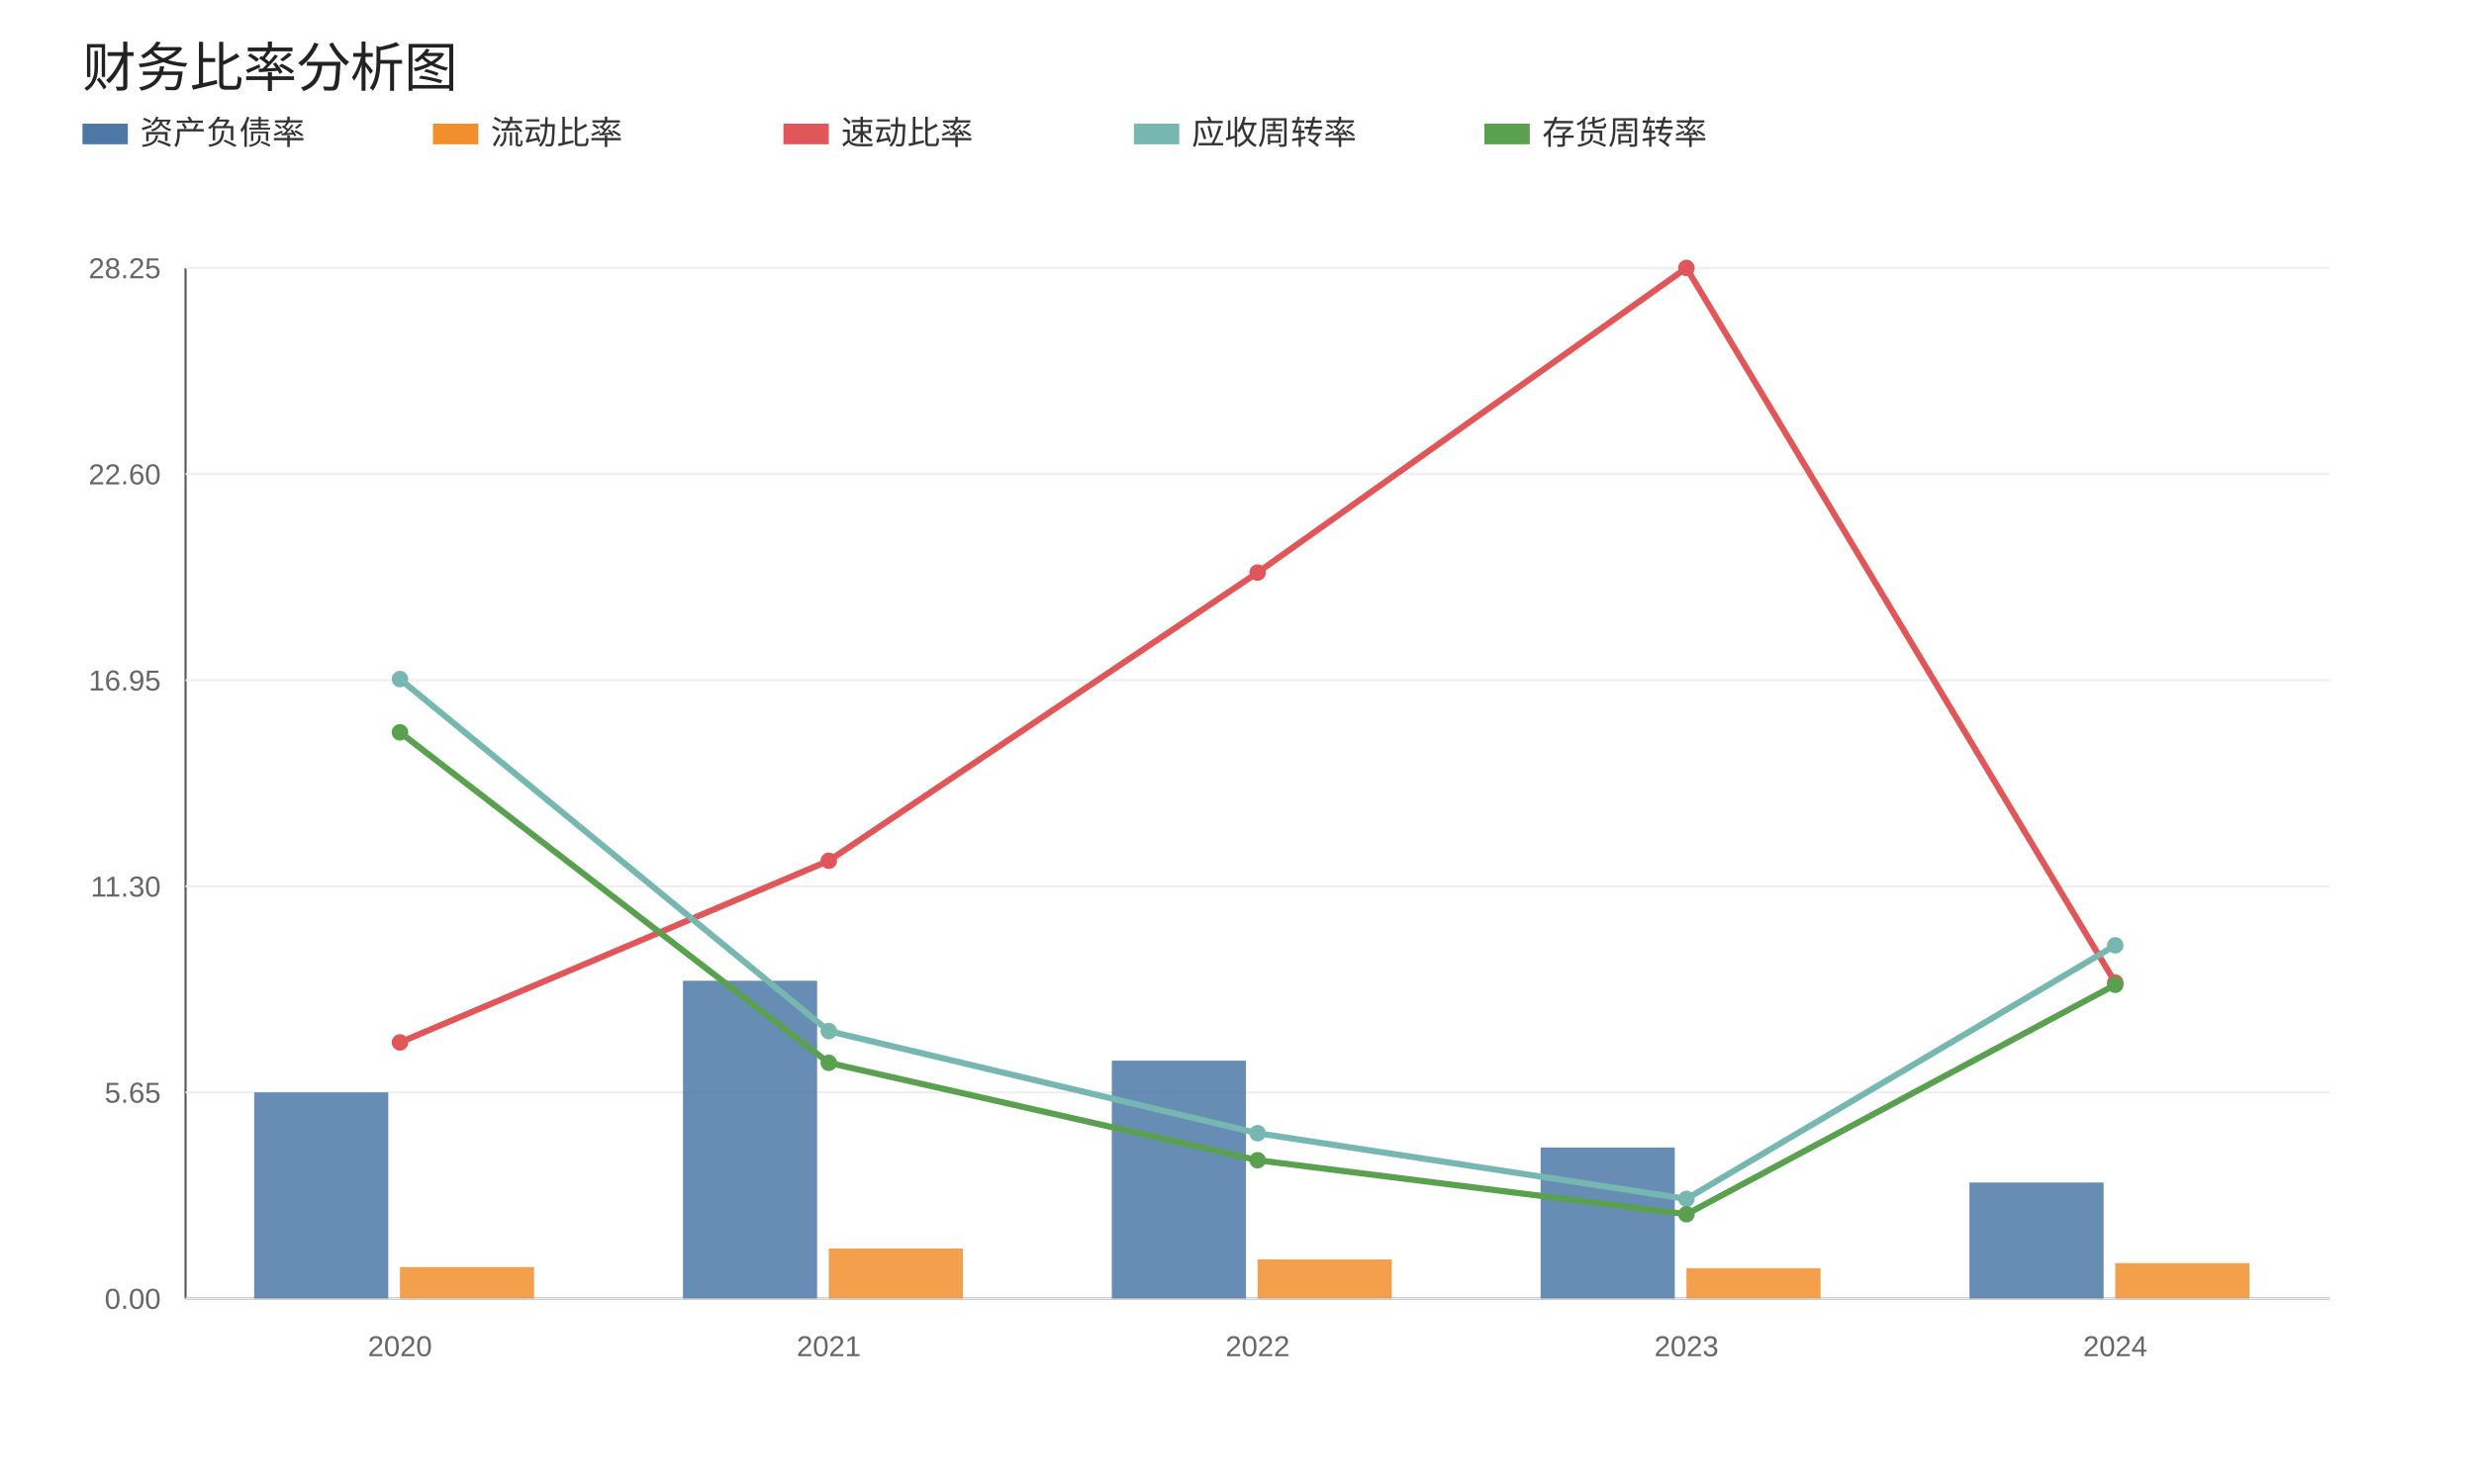
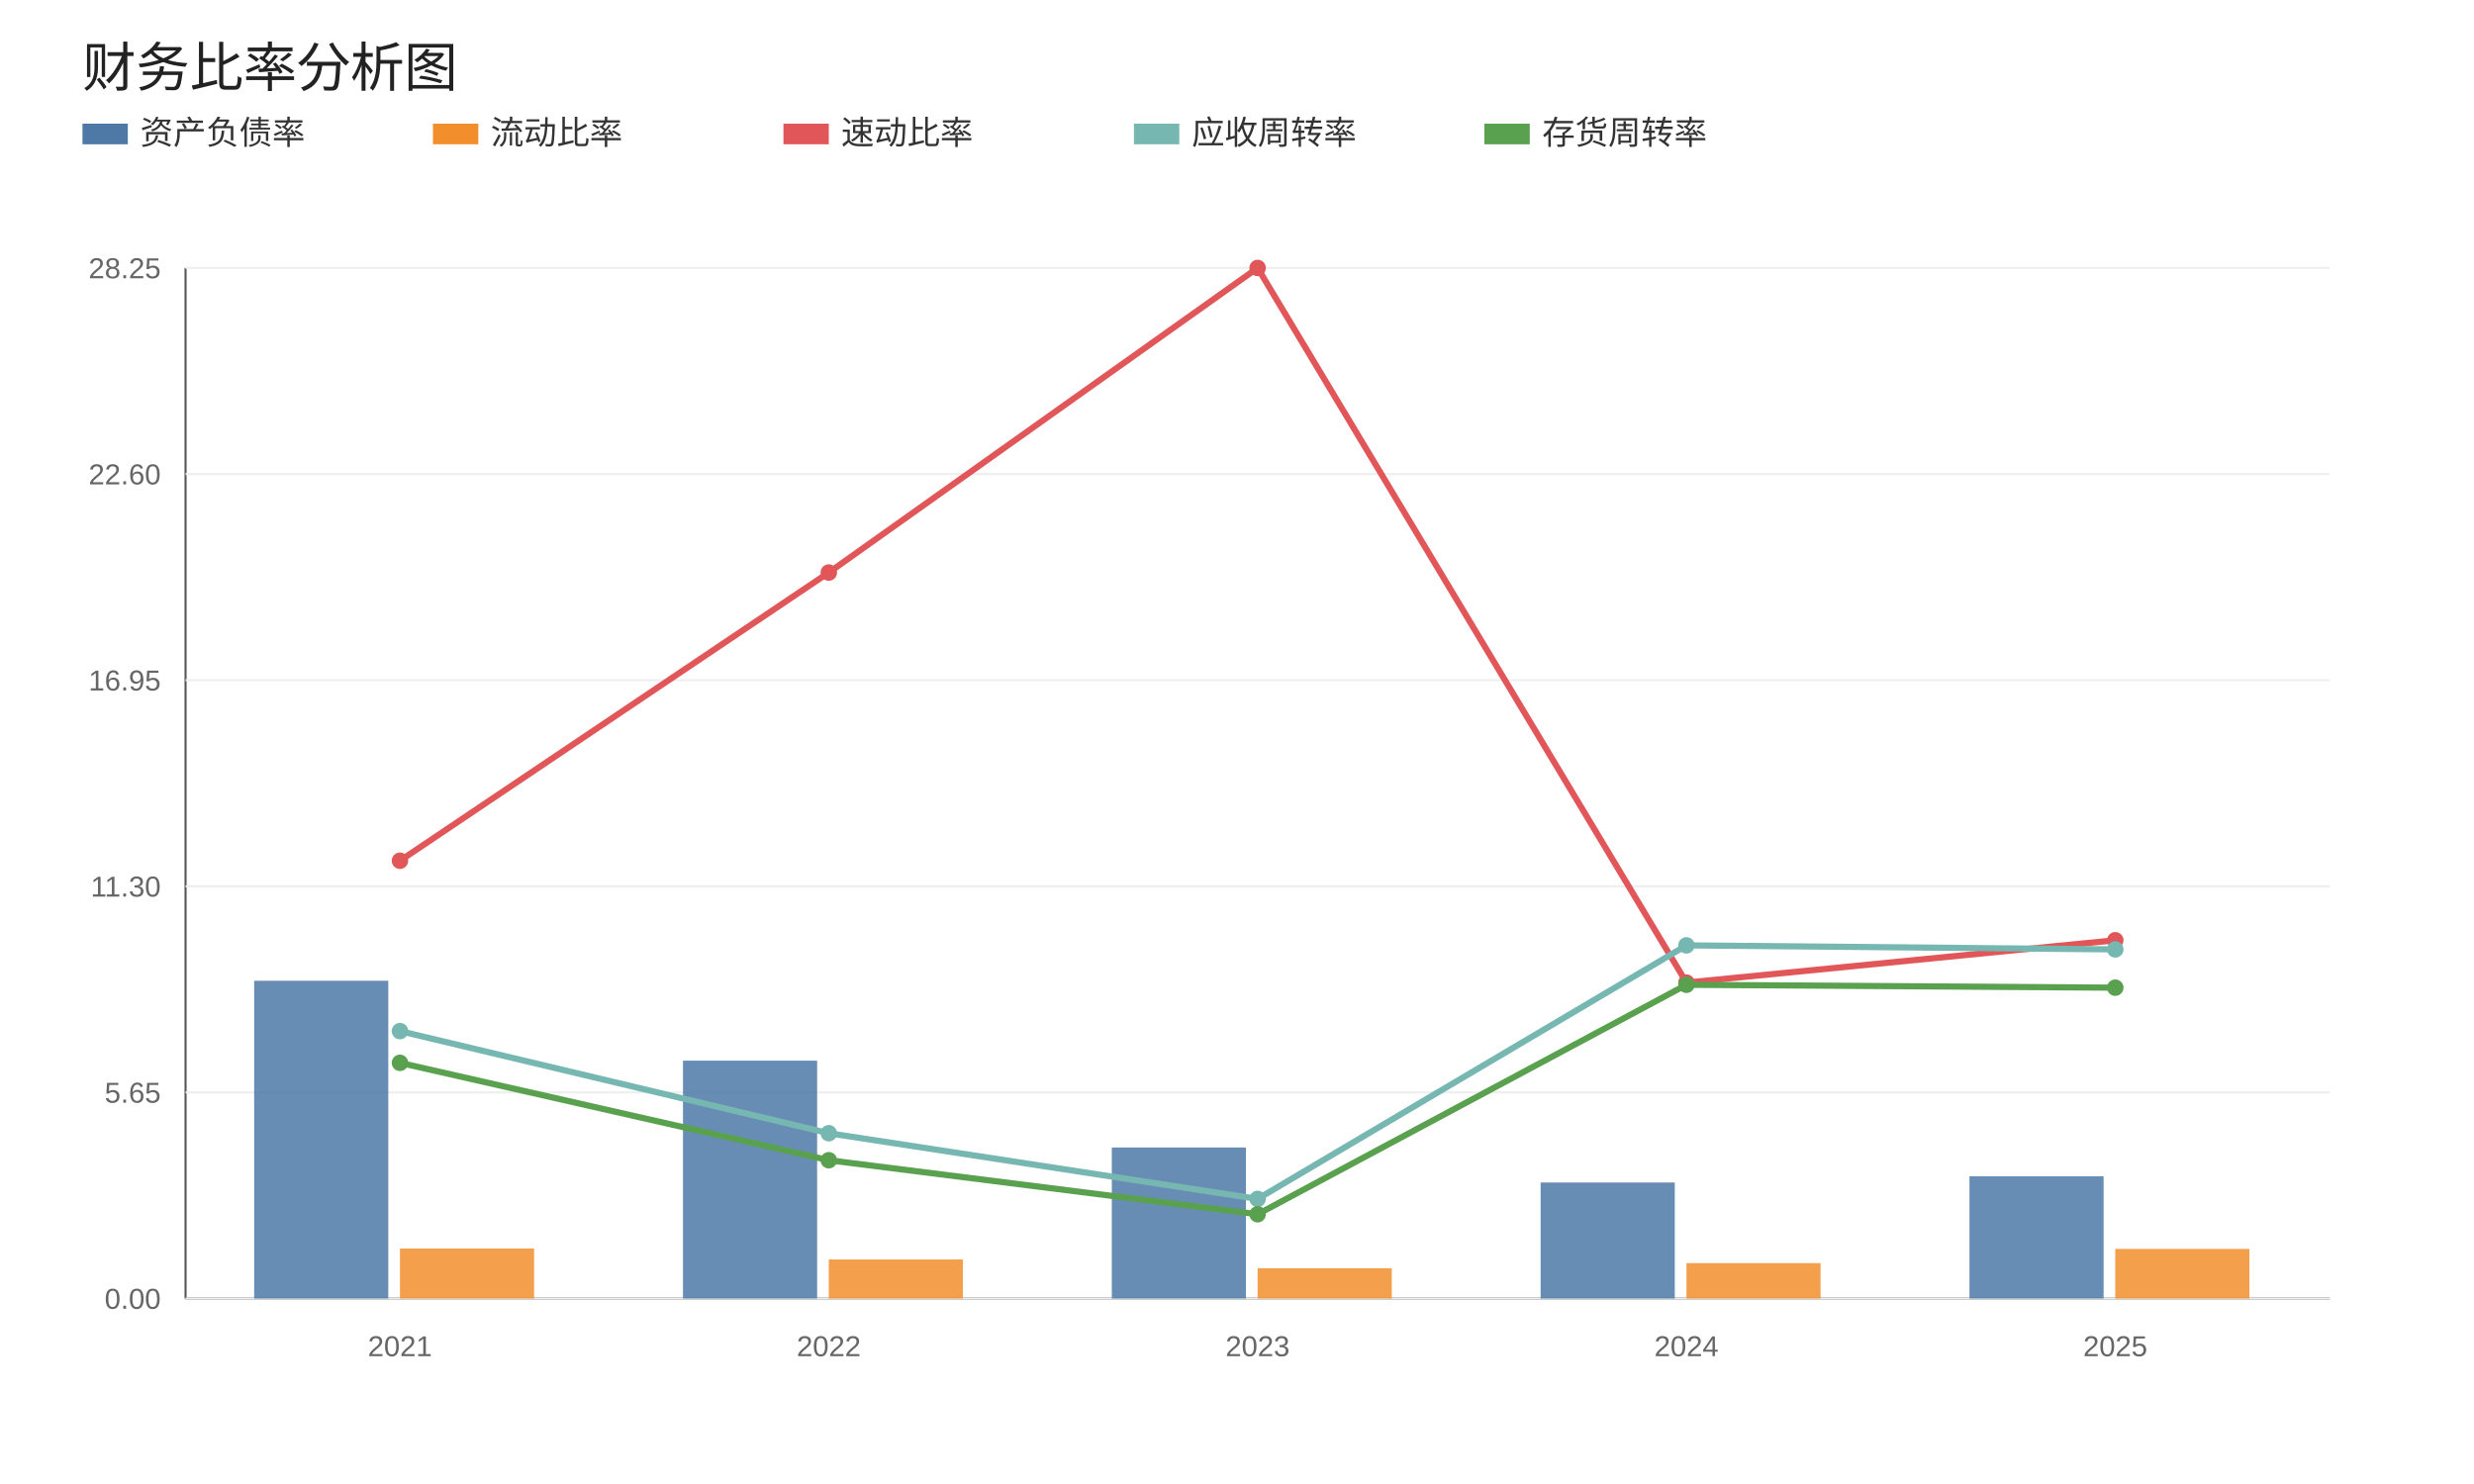
<svg xmlns="http://www.w3.org/2000/svg" width="1200" height="720" viewBox="0 0 1200 720">
  <rect x="0" y="0" width="100%" height="100%" fill="#ffffff" />
  <text x="40" y="42" font-size="26" font-family="Arial, PingFang SC, Microsoft YaHei, sans-serif" fill="#222">财务比率分析图</text>
  <rect x="40" y="60" width="22" height="10" fill="#4E79A7" />
  <text x="68" y="70" font-size="16" font-family="Arial, PingFang SC, Microsoft YaHei, sans-serif" fill="#333">资产负债率</text>
  <rect x="210" y="60" width="22" height="10" fill="#F28E2B" />
  <text x="238" y="70" font-size="16" font-family="Arial, PingFang SC, Microsoft YaHei, sans-serif" fill="#333">流动比率</text>
  <rect x="380" y="60" width="22" height="10" fill="#E15759" />
  <text x="408" y="70" font-size="16" font-family="Arial, PingFang SC, Microsoft YaHei, sans-serif" fill="#333">速动比率</text>
  <rect x="550" y="60" width="22" height="10" fill="#76B7B2" />
  <text x="578" y="70" font-size="16" font-family="Arial, PingFang SC, Microsoft YaHei, sans-serif" fill="#333">应收周转率</text>
  <rect x="720" y="60" width="22" height="10" fill="#59A14F" />
  <text x="748" y="70" font-size="16" font-family="Arial, PingFang SC, Microsoft YaHei, sans-serif" fill="#333">存货周转率</text>
  <line x1="90" y1="130" x2="90" y2="630" stroke="#555" stroke-width="1" />
  <line x1="90" y1="630.0" x2="1130" y2="630.0" stroke="#555" stroke-width="1" />
  <line x1="90" y1="630.0" x2="1130" y2="630.0" stroke="#eee" stroke-width="1" />
  <text x="78" y="635.0" text-anchor="end" font-size="14" font-family="Arial, PingFang SC, Microsoft YaHei, sans-serif" fill="#666">0.00</text>
  <line x1="90" y1="530.0" x2="1130" y2="530.0" stroke="#eee" stroke-width="1" />
  <text x="78" y="535.0" text-anchor="end" font-size="14" font-family="Arial, PingFang SC, Microsoft YaHei, sans-serif" fill="#666">5.65</text>
  <line x1="90" y1="430.0" x2="1130" y2="430.0" stroke="#eee" stroke-width="1" />
  <text x="78" y="435.0" text-anchor="end" font-size="14" font-family="Arial, PingFang SC, Microsoft YaHei, sans-serif" fill="#666">11.30</text>
  <line x1="90" y1="330.0" x2="1130" y2="330.0" stroke="#eee" stroke-width="1" />
  <text x="78" y="335.0" text-anchor="end" font-size="14" font-family="Arial, PingFang SC, Microsoft YaHei, sans-serif" fill="#666">16.95</text>
  <line x1="90" y1="230" x2="1130" y2="230" stroke="#eee" stroke-width="1" />
  <text x="78" y="235" text-anchor="end" font-size="14" font-family="Arial, PingFang SC, Microsoft YaHei, sans-serif" fill="#666">22.60</text>
  <line x1="90" y1="130.0" x2="1130" y2="130.0" stroke="#eee" stroke-width="1" />
  <text x="78" y="135.0" text-anchor="end" font-size="14" font-family="Arial, PingFang SC, Microsoft YaHei, sans-serif" fill="#666">28.25</text>
-   <text x="194.0" y="658" text-anchor="middle" font-size="14" font-family="Arial, PingFang SC, Microsoft YaHei, sans-serif" fill="#666">2020</text>
-   <text x="402.0" y="658" text-anchor="middle" font-size="14" font-family="Arial, PingFang SC, Microsoft YaHei, sans-serif" fill="#666">2021</text>
-   <text x="610.0" y="658" text-anchor="middle" font-size="14" font-family="Arial, PingFang SC, Microsoft YaHei, sans-serif" fill="#666">2022</text>
-   <text x="818.0" y="658" text-anchor="middle" font-size="14" font-family="Arial, PingFang SC, Microsoft YaHei, sans-serif" fill="#666">2023</text>
-   <text x="1026.0" y="658" text-anchor="middle" font-size="14" font-family="Arial, PingFang SC, Microsoft YaHei, sans-serif" fill="#666">2024</text>
-   <rect x="123.28" y="530.00" width="65.06" height="100.00" fill="#4E79A7" opacity="0.85" />
-   <rect x="331.28" y="475.84" width="65.06" height="154.16" fill="#4E79A7" opacity="0.85" />
-   <rect x="539.28" y="514.60" width="65.06" height="115.40" fill="#4E79A7" opacity="0.85" />
-   <rect x="747.28" y="556.73" width="65.06" height="73.27" fill="#4E79A7" opacity="0.85" />
-   <rect x="955.28" y="573.72" width="65.06" height="56.28" fill="#4E79A7" opacity="0.85" />
-   <rect x="194.00" y="614.78" width="65.06" height="15.22" fill="#F28E2B" opacity="0.85" />
-   <rect x="402.00" y="605.75" width="65.06" height="24.25" fill="#F28E2B" opacity="0.85" />
-   <rect x="610.00" y="611.06" width="65.06" height="18.94" fill="#F28E2B" opacity="0.85" />
-   <rect x="818.00" y="615.31" width="65.06" height="14.69" fill="#F28E2B" opacity="0.85" />
-   <rect x="1026.00" y="612.83" width="65.06" height="17.17" fill="#F28E2B" opacity="0.85" />
-   <polyline fill="none" stroke="#E15759" stroke-width="3" points="194.00,505.75 402.00,417.61 610.00,277.79 818.00,130.00 1026.00,476.73" />
-   <circle cx="194.00" cy="505.75" r="4" fill="#E15759" />
-   <circle cx="402.00" cy="417.61" r="4" fill="#E15759" />
-   <circle cx="610.00" cy="277.79" r="4" fill="#E15759" />
-   <circle cx="818.00" cy="130.00" r="4" fill="#E15759" />
-   <circle cx="1026.00" cy="476.73" r="4" fill="#E15759" />
-   <polyline fill="none" stroke="#76B7B2" stroke-width="3" points="194.00,329.47 402.00,500.27 610.00,549.82 818.00,581.68 1026.00,458.67" />
-   <circle cx="194.00" cy="329.47" r="4" fill="#76B7B2" />
-   <circle cx="402.00" cy="500.27" r="4" fill="#76B7B2" />
-   <circle cx="610.00" cy="549.82" r="4" fill="#76B7B2" />
-   <circle cx="818.00" cy="581.68" r="4" fill="#76B7B2" />
-   <circle cx="1026.00" cy="458.67" r="4" fill="#76B7B2" />
-   <polyline fill="none" stroke="#59A14F" stroke-width="3" points="194.00,355.31 402.00,515.66 610.00,562.92 818.00,589.12 1026.00,477.79" />
-   <circle cx="194.00" cy="355.31" r="4" fill="#59A14F" />
-   <circle cx="402.00" cy="515.66" r="4" fill="#59A14F" />
-   <circle cx="610.00" cy="562.92" r="4" fill="#59A14F" />
-   <circle cx="818.00" cy="589.12" r="4" fill="#59A14F" />
-   <circle cx="1026.00" cy="477.79" r="4" fill="#59A14F" />
+   <text x="194.0" y="658" text-anchor="middle" font-size="14" font-family="Arial, PingFang SC, Microsoft YaHei, sans-serif" fill="#666">2021</text>
+   <text x="402.0" y="658" text-anchor="middle" font-size="14" font-family="Arial, PingFang SC, Microsoft YaHei, sans-serif" fill="#666">2022</text>
+   <text x="610.0" y="658" text-anchor="middle" font-size="14" font-family="Arial, PingFang SC, Microsoft YaHei, sans-serif" fill="#666">2023</text>
+   <text x="818.0" y="658" text-anchor="middle" font-size="14" font-family="Arial, PingFang SC, Microsoft YaHei, sans-serif" fill="#666">2024</text>
+   <text x="1026.0" y="658" text-anchor="middle" font-size="14" font-family="Arial, PingFang SC, Microsoft YaHei, sans-serif" fill="#666">2025</text>
+   <rect x="123.28" y="475.84" width="65.06" height="154.16" fill="#4E79A7" opacity="0.85" />
+   <rect x="331.28" y="514.60" width="65.06" height="115.40" fill="#4E79A7" opacity="0.85" />
+   <rect x="539.28" y="556.73" width="65.06" height="73.27" fill="#4E79A7" opacity="0.85" />
+   <rect x="747.28" y="573.72" width="65.06" height="56.28" fill="#4E79A7" opacity="0.85" />
+   <rect x="955.28" y="570.71" width="65.06" height="59.29" fill="#4E79A7" opacity="0.85" />
+   <rect x="194.00" y="605.75" width="65.06" height="24.25" fill="#F28E2B" opacity="0.85" />
+   <rect x="402.00" y="611.06" width="65.06" height="18.94" fill="#F28E2B" opacity="0.85" />
+   <rect x="610.00" y="615.31" width="65.06" height="14.69" fill="#F28E2B" opacity="0.85" />
+   <rect x="818.00" y="612.83" width="65.06" height="17.17" fill="#F28E2B" opacity="0.85" />
+   <rect x="1026.00" y="605.93" width="65.06" height="24.07" fill="#F28E2B" opacity="0.85" />
+   <polyline fill="none" stroke="#E15759" stroke-width="3" points="194.00,417.61 402.00,277.79 610.00,130.00 818.00,476.73 1026.00,456.19" />
+   <circle cx="194.00" cy="417.61" r="4" fill="#E15759" />
+   <circle cx="402.00" cy="277.79" r="4" fill="#E15759" />
+   <circle cx="610.00" cy="130.00" r="4" fill="#E15759" />
+   <circle cx="818.00" cy="476.73" r="4" fill="#E15759" />
+   <circle cx="1026.00" cy="456.19" r="4" fill="#E15759" />
+   <polyline fill="none" stroke="#76B7B2" stroke-width="3" points="194.00,500.27 402.00,549.82 610.00,581.68 818.00,458.67 1026.00,460.62" />
+   <circle cx="194.00" cy="500.27" r="4" fill="#76B7B2" />
+   <circle cx="402.00" cy="549.82" r="4" fill="#76B7B2" />
+   <circle cx="610.00" cy="581.68" r="4" fill="#76B7B2" />
+   <circle cx="818.00" cy="458.67" r="4" fill="#76B7B2" />
+   <circle cx="1026.00" cy="460.62" r="4" fill="#76B7B2" />
+   <polyline fill="none" stroke="#59A14F" stroke-width="3" points="194.00,515.66 402.00,562.92 610.00,589.12 818.00,477.79 1026.00,479.20" />
+   <circle cx="194.00" cy="515.66" r="4" fill="#59A14F" />
+   <circle cx="402.00" cy="562.92" r="4" fill="#59A14F" />
+   <circle cx="610.00" cy="589.12" r="4" fill="#59A14F" />
+   <circle cx="818.00" cy="477.79" r="4" fill="#59A14F" />
+   <circle cx="1026.00" cy="479.20" r="4" fill="#59A14F" />
</svg>
